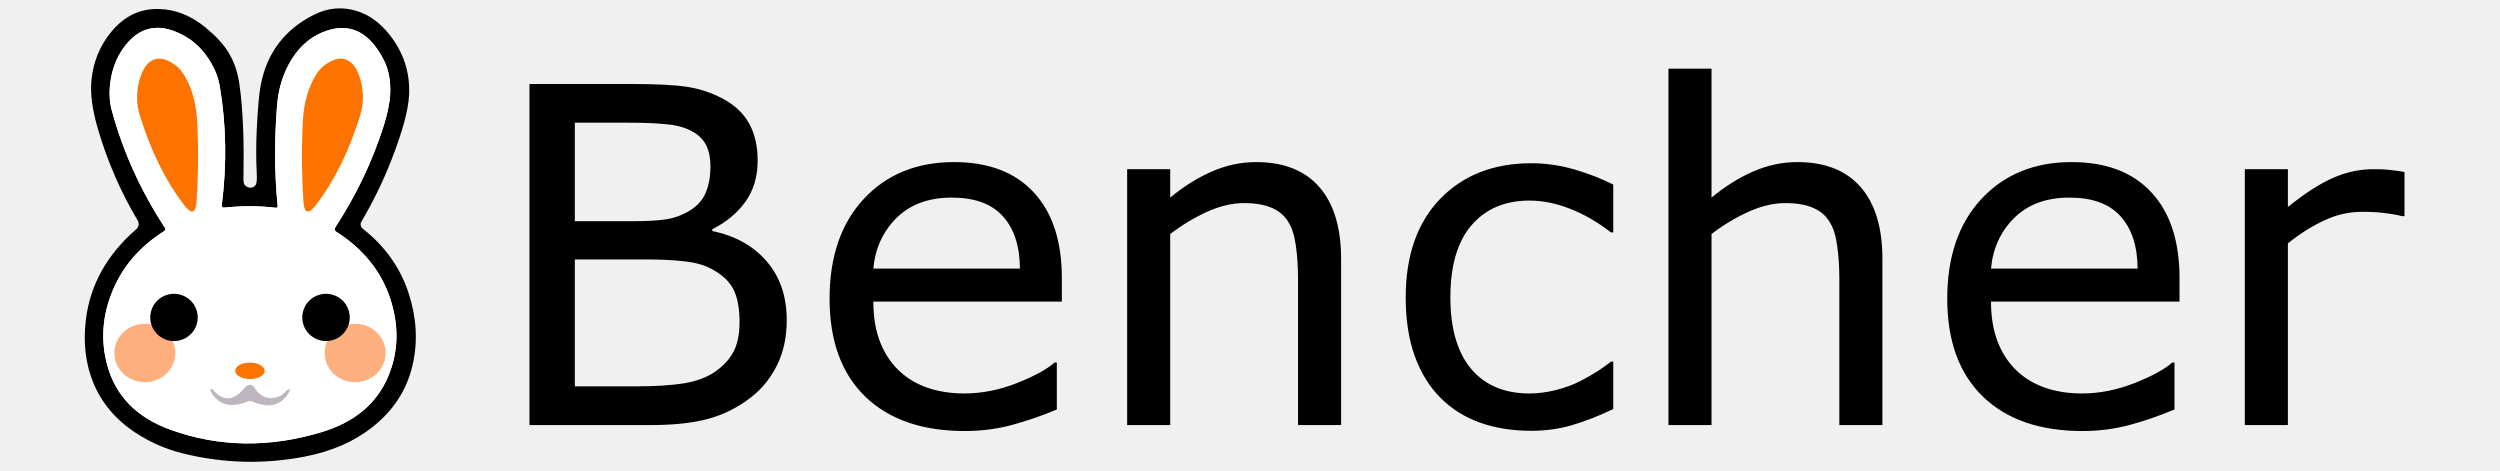
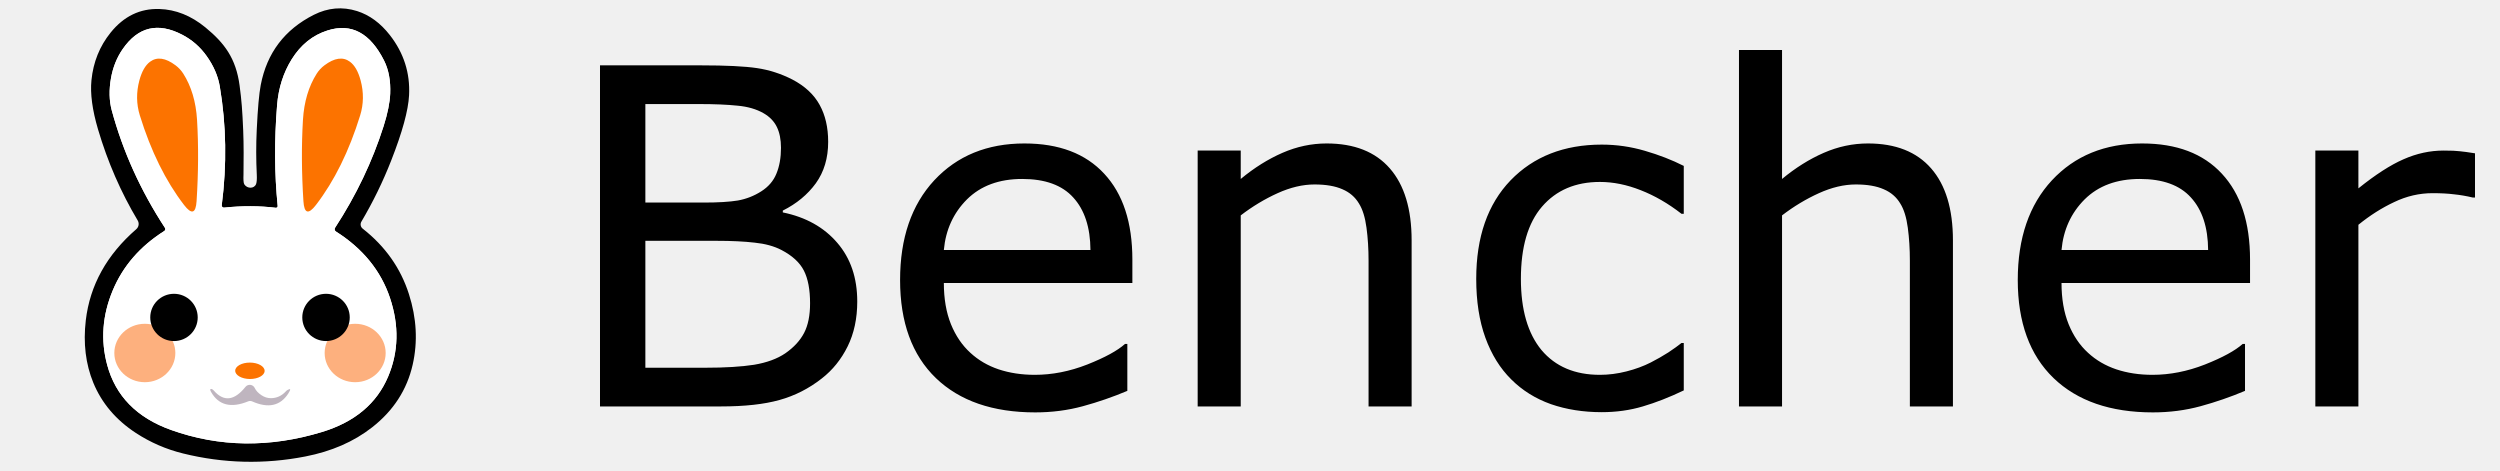
<svg xmlns="http://www.w3.org/2000/svg" id="bencher_wordmark" version="1.1" viewBox="0 0 600 113">
  <path id="outline" fill="#000000" fill-opacity="1" d="m 87.04,54.87 c 5.413,4.24 9.113,9.477 11.1,15.71 1.853,5.787 2.153,11.437 0.9,16.95 -1.367,6.013 -4.61,11.023 -9.73,15.03 -4.387,3.44 -9.737,5.773 -16.05,7 -9.833,1.913 -19.61,1.67 -29.33,-0.73 -4.053,-1 -7.823,-2.637 -11.31,-4.91 C 27.827,100.787 24.42,96.77 22.4,91.87 20.553,87.363 19.95,82.367 20.59,76.88 21.583,68.447 25.623,61.153 32.71,55 c 0.603,-0.527 0.746,-1.406 0.34,-2.09 -4.04,-6.76 -7.213,-14.043 -9.52,-21.85 -1.38,-4.673 -1.907,-8.61 -1.58,-11.81 0.433,-4.353 1.97,-8.167 4.61,-11.44 3.16,-3.913 7.057,-5.797 11.69,-5.65 3.92,0.12 7.6,1.59 11.04,4.41 4.6,3.78 7.337,7.429 8.21,13.936 0.49,3.643 0.657,5.953 0.865,10.74 0.15,3.522 0.112,7.281 0.074,10.602 -0.048,1.205 -0.011,2.063 0.193,2.394 0.734,1.131 2.424,1.055 2.837,-0.092 0.153,-0.433 0.207,-1.17 0.16,-2.21 -0.18,-3.6 -0.183,-7.2 -0.01,-10.8 0.24,-5.093 0.56,-8.677 0.96,-10.75 1.48,-7.68 5.723,-13.29 12.73,-16.83 3.4,-1.713 6.867,-2.013 10.4,-0.9 2.98,0.947 5.603,2.873 7.87,5.78 3.333,4.28 4.867,9.083 4.6,14.41 -0.187,3.64 -1.617,8.863 -4.29,15.67 -1.973,5.047 -4.36,9.94 -7.16,14.68 -0.327,0.559 -0.194,1.272 0.31,1.67 z m -20.85,-5 C 62.283,49.383 58.143,49.37 53.77,49.83 53.447,49.858 53.181,49.582 53.22,49.26 54.473,39.493 54.317,29.99 52.75,20.75 52.323,18.23 51.267,15.79 49.58,13.43 48.033,11.257 46.087,9.56 43.74,8.34 37.9,5.293 33.137,6.437 29.45,11.77 c -1.407,2.033 -2.343,4.357 -2.81,6.97 -0.5,2.84 -0.443,5.407 0.17,7.7 2.667,9.867 6.923,19.277 12.77,28.23 0.173,0.265 0.096,0.619 -0.17,0.78 -5.8,3.667 -9.92,8.423 -12.36,14.27 -2.48,5.953 -2.927,11.89 -1.34,17.81 2.007,7.5 7.123,12.72 15.35,15.66 11.58,4.133 23.637,4.3 36.17,0.5 7.873,-2.387 13.18,-6.823 15.92,-13.31 2.513,-5.953 2.663,-12.243 0.45,-18.87 -2.193,-6.54 -6.52,-11.857 -12.98,-15.95 -0.308,-0.195 -0.398,-0.601 -0.2,-0.9 5.073,-7.793 8.957,-15.927 11.65,-24.4 0.96,-3.04 1.487,-5.63 1.58,-7.77 0.127,-3.087 -0.36,-5.73 -1.46,-7.93 -3.347,-6.653 -7.873,-9.07 -13.58,-7.25 -3.567,1.133 -6.43,3.433 -8.59,6.9 -2.013,3.227 -3.187,6.907 -3.52,11.04 -0.68,8.427 -0.633,16.487 0.14,24.18 0.028,0.258 -0.193,0.474 -0.45,0.44 z" />
  <path id="face" d="m 37.625,6.68 c -0.315,0.006 -0.626,0.03 -0.932,0.068 -0.306,0.039 -0.609,0.093 -0.906,0.164 -0.298,0.071 -0.592,0.159 -0.881,0.264 -0.289,0.104 -0.575,0.224 -0.855,0.361 -0.281,0.137 -0.556,0.291 -0.828,0.461 -0.272,0.17 -0.543,0.354 -0.807,0.557 -0.264,0.202 -0.524,0.421 -0.779,0.656 -0.256,0.235 -0.507,0.488 -0.754,0.756 -0.247,0.268 -0.49,0.551 -0.729,0.852 -0.239,0.301 -0.475,0.618 -0.705,0.951 -0.352,0.508 -0.674,1.036 -0.967,1.58 -0.293,0.545 -0.555,1.107 -0.789,1.688 -0.234,0.581 -0.44,1.18 -0.615,1.797 -0.175,0.617 -0.321,1.253 -0.438,1.906 -0.125,0.71 -0.216,1.402 -0.271,2.078 -0.055,0.676 -0.077,1.335 -0.062,1.977 0.014,0.642 0.065,1.266 0.148,1.873 0.084,0.607 0.202,1.198 0.355,1.771 0.333,1.233 0.691,2.461 1.074,3.68 0.383,1.219 0.79,2.43 1.223,3.635 0.433,1.205 0.891,2.403 1.373,3.594 0.482,1.191 0.989,2.375 1.521,3.551 0.532,1.176 1.09,2.344 1.672,3.506 0.582,1.162 1.187,2.317 1.818,3.465 0.631,1.148 1.29,2.288 1.971,3.422 0.681,1.133 1.386,2.26 2.117,3.379 0.041,0.063 0.07,0.133 0.084,0.207 0.014,0.074 0.012,0.15 -0.004,0.223 -0.016,0.073 -0.047,0.141 -0.09,0.201 -0.043,0.06 -0.097,0.11 -0.16,0.148 -0.725,0.458 -1.423,0.935 -2.096,1.428 -0.672,0.492 -1.319,1.001 -1.939,1.527 -0.62,0.526 -1.214,1.07 -1.781,1.631 -0.567,0.561 -1.108,1.138 -1.623,1.732 -0.515,0.595 -1.004,1.205 -1.467,1.834 -0.462,0.629 -0.899,1.275 -1.309,1.938 -0.41,0.663 -0.795,1.342 -1.152,2.039 -0.357,0.697 -0.687,1.412 -0.992,2.143 -0.31,0.744 -0.589,1.487 -0.836,2.23 -0.246,0.744 -0.462,1.487 -0.645,2.23 -0.183,0.743 -0.334,1.486 -0.453,2.229 -0.119,0.743 -0.206,1.484 -0.262,2.227 -0.056,0.742 -0.08,1.485 -0.072,2.227 0.008,0.742 0.046,1.482 0.117,2.223 0.071,0.741 0.176,1.482 0.311,2.223 0.135,0.741 0.302,1.481 0.5,2.221 0.125,0.469 0.262,0.93 0.412,1.381 0.15,0.451 0.31,0.893 0.484,1.326 0.174,0.433 0.36,0.856 0.559,1.271 0.198,0.415 0.41,0.821 0.633,1.219 0.223,0.397 0.456,0.786 0.703,1.166 0.247,0.38 0.506,0.751 0.777,1.113 0.271,0.362 0.554,0.715 0.85,1.059 0.295,0.344 0.604,0.68 0.924,1.006 0.32,0.326 0.652,0.643 0.996,0.951 0.344,0.308 0.7,0.608 1.068,0.898 0.368,0.291 0.748,0.573 1.141,0.846 0.393,0.273 0.798,0.536 1.215,0.791 0.417,0.255 0.846,0.501 1.287,0.738 0.441,0.237 0.896,0.466 1.361,0.686 0.466,0.219 0.944,0.429 1.434,0.631 0.49,0.202 0.992,0.394 1.506,0.578 0.724,0.258 1.448,0.501 2.176,0.729 0.727,0.227 1.458,0.44 2.189,0.637 0.731,0.196 1.464,0.376 2.199,0.541 0.735,0.165 1.47,0.317 2.209,0.451 0.739,0.134 1.48,0.252 2.223,0.355 0.742,0.103 1.486,0.191 2.232,0.264 0.746,0.072 1.494,0.13 2.244,0.172 0.75,0.041 1.5,0.066 2.254,0.076 0.754,0.01 1.51,0.007 2.268,-0.014 0.757,-0.021 1.516,-0.058 2.277,-0.109 0.761,-0.052 1.522,-0.119 2.287,-0.201 0.765,-0.083 1.532,-0.179 2.301,-0.293 0.768,-0.114 1.538,-0.244 2.311,-0.389 0.772,-0.145 1.546,-0.303 2.322,-0.479 0.776,-0.176 1.552,-0.368 2.332,-0.574 0.78,-0.207 1.562,-0.429 2.346,-0.666 0.492,-0.149 0.973,-0.306 1.445,-0.471 0.472,-0.165 0.935,-0.338 1.387,-0.52 0.452,-0.181 0.894,-0.371 1.326,-0.568 0.432,-0.197 0.854,-0.402 1.266,-0.615 0.412,-0.213 0.813,-0.435 1.205,-0.664 0.392,-0.229 0.773,-0.466 1.145,-0.711 0.372,-0.245 0.734,-0.498 1.086,-0.76 0.352,-0.261 0.694,-0.531 1.025,-0.809 0.332,-0.277 0.653,-0.562 0.965,-0.855 0.312,-0.293 0.613,-0.595 0.904,-0.904 0.292,-0.309 0.574,-0.626 0.846,-0.951 0.272,-0.325 0.532,-0.659 0.783,-1 0.251,-0.341 0.493,-0.691 0.725,-1.049 0.231,-0.357 0.453,-0.722 0.664,-1.096 0.211,-0.373 0.412,-0.755 0.604,-1.145 0.191,-0.389 0.374,-0.786 0.545,-1.191 0.314,-0.744 0.592,-1.495 0.832,-2.25 0.24,-0.755 0.443,-1.514 0.609,-2.279 0.166,-0.765 0.296,-1.535 0.389,-2.311 0.093,-0.776 0.149,-1.558 0.168,-2.344 0.019,-0.786 4.2e-4,-1.578 -0.055,-2.375 -0.055,-0.797 -0.148,-1.599 -0.277,-2.406 -0.129,-0.807 -0.295,-1.62 -0.498,-2.438 -0.203,-0.818 -0.442,-1.64 -0.719,-2.469 -0.274,-0.817 -0.581,-1.615 -0.922,-2.395 -0.341,-0.779 -0.716,-1.54 -1.123,-2.281 -0.407,-0.741 -0.848,-1.463 -1.322,-2.166 -0.474,-0.703 -0.981,-1.386 -1.521,-2.051 -0.541,-0.665 -1.115,-1.309 -1.723,-1.936 -0.607,-0.626 -1.25,-1.234 -1.924,-1.822 -0.674,-0.588 -1.38,-1.157 -2.121,-1.707 -0.741,-0.55 -1.517,-1.08 -2.324,-1.592 -0.074,-0.047 -0.136,-0.108 -0.186,-0.178 -0.049,-0.07 -0.085,-0.15 -0.104,-0.234 -0.019,-0.085 -0.019,-0.171 -0.004,-0.254 0.015,-0.083 0.046,-0.163 0.094,-0.234 0.634,-0.974 1.251,-1.955 1.848,-2.939 0.597,-0.985 1.175,-1.973 1.734,-2.969 0.56,-0.995 1.1,-1.996 1.623,-3.002 0.523,-1.006 1.026,-2.018 1.512,-3.035 0.485,-1.017 0.952,-2.039 1.4,-3.066 0.448,-1.027 0.878,-2.06 1.289,-3.098 0.411,-1.038 0.804,-2.08 1.178,-3.129 0.374,-1.049 0.73,-2.103 1.066,-3.162 0.24,-0.76 0.453,-1.492 0.639,-2.195 0.186,-0.704 0.345,-1.38 0.477,-2.027 0.132,-0.647 0.235,-1.266 0.312,-1.857 0.077,-0.591 0.129,-1.154 0.152,-1.689 0.032,-0.772 0.025,-1.516 -0.02,-2.232 -0.022,-0.358 -0.056,-0.708 -0.098,-1.053 -0.042,-0.344 -0.092,-0.681 -0.152,-1.012 -0.061,-0.33 -0.133,-0.654 -0.213,-0.971 -0.08,-0.317 -0.168,-0.627 -0.268,-0.93 -0.099,-0.303 -0.208,-0.598 -0.326,-0.887 -0.118,-0.289 -0.247,-0.571 -0.385,-0.846 -0.209,-0.416 -0.422,-0.816 -0.641,-1.199 -0.218,-0.383 -0.442,-0.748 -0.67,-1.098 -0.228,-0.35 -0.458,-0.683 -0.695,-1 -0.237,-0.317 -0.479,-0.615 -0.725,-0.898 C 89.213,10.082 88.962,9.815 88.707,9.564 88.452,9.314 88.192,9.081 87.928,8.863 87.663,8.646 87.393,8.444 87.119,8.26 86.845,8.076 86.568,7.909 86.285,7.758 86.002,7.607 85.714,7.471 85.422,7.354 85.13,7.236 84.833,7.136 84.531,7.051 84.23,6.966 83.926,6.897 83.615,6.846 83.305,6.794 82.988,6.759 82.668,6.74 82.348,6.722 82.024,6.718 81.695,6.732 c -0.329,0.014 -0.662,0.046 -1,0.094 -0.338,0.048 -0.682,0.111 -1.029,0.191 -0.347,0.081 -0.7,0.179 -1.057,0.293 -0.446,0.142 -0.881,0.3 -1.305,0.479 -0.424,0.178 -0.836,0.375 -1.238,0.59 -0.402,0.215 -0.792,0.448 -1.172,0.699 -0.38,0.251 -0.75,0.519 -1.107,0.807 -0.358,0.287 -0.705,0.594 -1.041,0.918 -0.336,0.324 -0.661,0.665 -0.975,1.025 -0.314,0.36 -0.616,0.74 -0.908,1.137 -0.292,0.397 -0.574,0.813 -0.844,1.246 -0.252,0.403 -0.489,0.813 -0.715,1.23 -0.225,0.417 -0.438,0.842 -0.637,1.273 -0.199,0.432 -0.386,0.871 -0.559,1.316 -0.173,0.446 -0.332,0.899 -0.479,1.359 -0.147,0.46 -0.282,0.926 -0.402,1.4 -0.12,0.474 -0.226,0.955 -0.32,1.443 -0.094,0.488 -0.176,0.984 -0.244,1.486 C 66.596,24.223 66.542,24.733 66.5,25.25 c -0.085,1.053 -0.158,2.101 -0.221,3.143 -0.062,1.042 -0.113,2.079 -0.152,3.109 -0.04,1.03 -0.069,2.055 -0.086,3.074 -0.017,1.019 -0.021,2.032 -0.016,3.039 0.006,1.007 0.022,2.01 0.051,3.006 0.029,0.996 0.068,1.986 0.119,2.971 0.051,0.985 0.115,1.962 0.189,2.936 0.074,0.973 0.159,1.941 0.256,2.902 0.009,0.081 -0.008,0.163 -0.047,0.234 -0.039,0.071 -0.098,0.129 -0.17,0.166 -0.072,0.036 -0.154,0.05 -0.234,0.039 -0.977,-0.122 -1.967,-0.213 -2.973,-0.275 -1.006,-0.062 -2.028,-0.096 -3.062,-0.1 -1.035,-0.003 -2.084,0.024 -3.148,0.08 -1.064,0.056 -2.143,0.141 -3.236,0.256 -0.076,0.006 -0.153,-0.005 -0.223,-0.031 -0.07,-0.026 -0.134,-0.068 -0.188,-0.123 -0.053,-0.055 -0.093,-0.12 -0.117,-0.191 -0.024,-0.071 -0.031,-0.148 -0.021,-0.225 0.157,-1.221 0.29,-2.438 0.402,-3.65 0.113,-1.213 0.205,-2.421 0.273,-3.625 0.069,-1.204 0.114,-2.405 0.139,-3.602 0.024,-1.196 0.027,-2.388 0.008,-3.576 -0.02,-1.188 -0.061,-2.371 -0.125,-3.551 C 53.854,30.076 53.768,28.9 53.66,27.729 53.552,26.557 53.423,25.39 53.271,24.227 53.12,23.063 52.946,21.905 52.75,20.75 52.643,20.12 52.498,19.495 52.312,18.875 52.127,18.255 51.901,17.639 51.637,17.029 51.373,16.419 51.069,15.815 50.727,15.215 50.384,14.615 50.002,14.02 49.58,13.43 49.193,12.886 48.782,12.372 48.346,11.889 47.909,11.405 47.448,10.952 46.961,10.527 46.474,10.103 45.962,9.708 45.426,9.344 44.889,8.979 44.327,8.645 43.74,8.34 43.375,8.149 43.015,7.976 42.658,7.818 42.302,7.661 41.948,7.519 41.6,7.395 41.251,7.27 40.908,7.161 40.568,7.068 40.229,6.976 39.894,6.899 39.562,6.84 39.231,6.78 38.903,6.738 38.58,6.711 38.257,6.684 37.94,6.674 37.625,6.68 Z" style="fill:#ffffff" />
  <path id="mouth" fill="#bfb5bf" fill-opacity="1" d="m 65,95.56 q 2.08,0 3.57,-1.6 0.21,-0.24 0.41,-0.35 1.2,-0.71 0.21,0.83 -2.88,4.47 -8.66,1.9 a 1.22,1.23 46.3 0 0 -0.95,-0.02 q -6.21,2.54 -8.93,-2.26 -0.42,-0.74 0.05,-0.71 a 1.04,0.54 59.1 0 1 0.6,0.37 q 3.6,4.14 7.61,-0.87 a 1.32,1.32 0 0 1 2.22,0.26 q 0.46,0.98 1.65,1.76 1.06,0.69 2.22,0.69 z" />
  <ellipse id="nose" fill="#fc7300" fill-opacity="1" cx="60.445" cy="88.675" rx="3.53" ry="1.97" transform="rotate(0.3)" />
  <path id="ears" fill="#fc7300" fill-opacity="1" d="m 42.15,15.69 c 0.733,0.553 1.347,1.217 1.84,1.99 1.933,3.047 3.033,6.737 3.3,11.07 0.367,6.167 0.33,12.673 -0.11,19.52 -0.187,2.98 -1.19,3.287 -3.01,0.92 -4.42,-5.753 -7.957,-12.92 -10.61,-21.5 -0.84,-2.727 -0.877,-5.523 -0.11,-8.39 0.58,-2.153 1.433,-3.647 2.56,-4.48 1.667,-1.24 3.713,-0.95 6.14,0.87 z m 35.7,0 c -0.733,0.553 -1.347,1.217 -1.84,1.99 -1.933,3.047 -3.033,6.737 -3.3,11.07 -0.367,6.167 -0.33,12.673 0.11,19.52 0.187,2.98 1.19,3.287 3.01,0.92 4.42,-5.753 7.957,-12.92 10.61,-21.5 0.84,-2.727 0.877,-5.523 0.11,-8.39 -0.58,-2.153 -1.433,-3.647 -2.56,-4.48 -1.667,-1.24 -3.713,-0.95 -6.14,0.87 z" />
  <path id="cheeks" style="fill:#fdb07e;fill-opacity:1" d="m 42.084,84.719 c 0,3.872 -3.279,7.011 -7.323,7.011 -4.044,0 -7.323,-3.139 -7.323,-7.011 0,-3.872 3.279,-7.011 7.323,-7.011 4.044,0 7.323,3.139 7.323,7.011 z m 35.831,0 c 0,3.872 3.279,7.011 7.323,7.011 4.044,0 7.323,-3.139 7.323,-7.011 0,-3.872 -3.279,-7.011 -7.323,-7.011 -4.044,0 -7.323,3.139 -7.323,7.011 z" />
  <path id="eyes" style="fill:#000000;fill-opacity:1" d="m 47.451,76.183 c 0,3.132 -2.55,5.671 -5.695,5.671 -3.145,0 -5.695,-2.539 -5.695,-5.671 0,-3.132 2.55,-5.671 5.695,-5.671 3.145,0 5.695,2.539 5.695,5.671 z m 25.097,0 c 0,3.132 2.55,5.671 5.695,5.671 3.145,0 5.695,-2.539 5.695,-5.671 0,-3.132 -2.55,-5.671 -5.695,-5.671 -3.145,0 -5.695,2.539 -5.695,5.671 z" />
-   <path id="bencher" style="font-size:112.596px;fill:#000000;stroke-width:9.383" d="M 400.43 16.473 L 400.43 102.018 L 410.766 102.018 L 410.766 56.166 C 413.588 54.004 416.538 52.227 419.617 50.834 C 422.696 49.441 425.647 48.744 428.469 48.744 C 431.218 48.744 433.453 49.129 435.176 49.898 C 436.898 50.631 438.218 51.767 439.135 53.307 C 440.014 54.699 440.619 56.642 440.949 59.135 C 441.279 61.59 441.443 64.231 441.443 67.053 L 441.443 102.018 L 451.779 102.018 L 451.779 62.158 C 451.779 54.644 450.039 48.892 446.557 44.896 C 443.075 40.901 438.017 38.902 431.383 38.902 C 427.754 38.902 424.217 39.654 420.771 41.156 C 417.326 42.659 413.991 44.748 410.766 47.424 L 410.766 16.473 L 400.43 16.473 z M 127.076 20.156 L 127.076 102.018 L 156.105 102.018 C 161.787 102.018 166.46 101.505 170.125 100.479 C 173.827 99.452 177.216 97.73 180.295 95.311 C 182.897 93.295 184.968 90.729 186.508 87.613 C 188.047 84.498 188.816 80.906 188.816 76.838 C 188.816 71.157 187.224 66.466 184.035 62.764 C 180.846 59.025 176.484 56.587 170.949 55.451 L 170.949 55.012 C 174.248 53.362 176.888 51.181 178.867 48.469 C 180.846 45.72 181.836 42.403 181.836 38.518 C 181.836 35.072 181.157 32.122 179.801 29.666 C 178.445 27.174 176.263 25.141 173.258 23.564 C 170.546 22.172 167.705 21.254 164.736 20.814 C 161.767 20.375 157.297 20.156 151.322 20.156 L 127.076 20.156 z M 137.963 29.447 L 150.938 29.447 C 154.566 29.447 157.609 29.575 160.064 29.832 C 162.52 30.052 164.609 30.657 166.332 31.646 C 167.798 32.489 168.86 33.589 169.52 34.945 C 170.179 36.301 170.51 37.968 170.51 39.947 C 170.51 42.33 170.143 44.401 169.41 46.16 C 168.714 47.883 167.504 49.293 165.781 50.393 C 164.059 51.492 162.19 52.225 160.174 52.592 C 158.158 52.922 155.446 53.088 152.037 53.088 L 137.963 53.088 L 137.963 29.447 z M 228.951 38.902 C 220.008 38.902 212.789 41.853 207.291 47.754 C 201.83 53.655 199.098 61.627 199.098 71.67 C 199.098 81.823 201.958 89.667 207.676 95.201 C 213.394 100.699 221.346 103.447 231.535 103.447 C 235.53 103.447 239.342 102.953 242.971 101.963 C 246.599 100.973 250.155 99.745 253.637 98.279 L 253.637 87.01 L 253.088 87.01 C 251.292 88.622 248.267 90.271 244.016 91.957 C 239.801 93.606 235.604 94.432 231.426 94.432 C 228.274 94.432 225.377 93.991 222.738 93.111 C 220.136 92.232 217.882 90.914 215.977 89.154 C 213.997 87.358 212.439 85.067 211.303 82.281 C 210.167 79.459 209.6 76.16 209.6 72.385 L 254.846 72.385 L 254.846 66.777 C 254.846 57.871 252.592 50.998 248.084 46.16 C 243.612 41.322 237.235 38.902 228.951 38.902 z M 301.469 38.902 C 297.84 38.902 294.303 39.654 290.857 41.156 C 287.412 42.659 284.077 44.748 280.852 47.424 L 280.852 40.607 L 270.516 40.607 L 270.516 102.018 L 280.852 102.018 L 280.852 56.166 C 283.674 54.004 286.624 52.227 289.703 50.834 C 292.782 49.441 295.732 48.744 298.555 48.744 C 301.304 48.744 303.539 49.129 305.262 49.898 C 306.984 50.631 308.304 51.767 309.221 53.307 C 310.1 54.699 310.705 56.642 311.035 59.135 C 311.365 61.59 311.529 64.231 311.529 67.053 L 311.529 102.018 L 321.865 102.018 L 321.865 62.158 C 321.865 54.644 320.125 48.892 316.643 44.896 C 313.161 40.901 308.103 38.902 301.469 38.902 z M 497.191 38.902 C 488.248 38.902 481.029 41.853 475.531 47.754 C 470.07 53.655 467.338 61.627 467.338 71.67 C 467.338 81.823 470.198 89.667 475.916 95.201 C 481.634 100.699 489.586 103.447 499.775 103.447 C 503.77 103.447 507.582 102.953 511.211 101.963 C 514.84 100.973 518.395 99.745 521.877 98.279 L 521.877 87.01 L 521.328 87.01 C 519.532 88.622 516.508 90.271 512.256 91.957 C 508.041 93.606 503.844 94.432 499.666 94.432 C 496.514 94.432 493.617 93.991 490.979 93.111 C 488.376 92.232 486.123 90.914 484.217 89.154 C 482.238 87.358 480.679 85.067 479.543 82.281 C 478.407 79.459 477.84 76.16 477.84 72.385 L 523.086 72.385 L 523.086 66.777 C 523.086 57.871 520.832 50.998 516.324 46.16 C 511.853 41.322 505.475 38.902 497.191 38.902 z M 367.498 39.178 C 358.445 39.178 351.15 42.036 345.615 47.754 C 340.117 53.472 337.369 61.352 337.369 71.395 C 337.369 76.782 338.102 81.494 339.568 85.525 C 341.034 89.557 343.106 92.892 345.781 95.531 C 348.42 98.17 351.591 100.149 355.293 101.469 C 358.995 102.752 363.063 103.393 367.498 103.393 C 370.98 103.393 374.259 102.934 377.338 102.018 C 380.453 101.101 383.734 99.819 387.18 98.17 L 387.18 86.789 L 386.631 86.789 C 385.861 87.412 384.816 88.163 383.496 89.043 C 382.177 89.886 380.766 90.693 379.264 91.463 C 377.541 92.343 375.598 93.058 373.436 93.607 C 371.273 94.157 369.148 94.432 367.059 94.432 C 361.048 94.432 356.374 92.453 353.039 88.494 C 349.74 84.499 348.09 78.798 348.09 71.395 C 348.09 63.771 349.776 57.998 353.148 54.076 C 356.557 50.118 361.194 48.139 367.059 48.139 C 370.247 48.139 373.508 48.8 376.844 50.119 C 380.216 51.439 383.479 53.326 386.631 55.781 L 387.18 55.781 L 387.18 44.291 C 384.357 42.862 381.243 41.652 377.834 40.662 C 374.462 39.672 371.017 39.178 367.498 39.178 z M 538.756 40.607 L 538.756 102.018 L 549.092 102.018 L 549.092 58.42 C 551.841 56.184 554.699 54.369 557.668 52.977 C 560.637 51.547 563.716 50.834 566.904 50.834 C 568.884 50.834 570.588 50.924 572.018 51.107 C 573.484 51.254 574.986 51.51 576.525 51.877 L 577.076 51.877 L 577.076 41.268 C 575.463 41.011 574.254 40.845 573.447 40.771 C 572.641 40.662 571.339 40.607 569.543 40.607 C 566.281 40.607 563.074 41.304 559.922 42.697 C 556.806 44.053 553.197 46.381 549.092 49.68 L 549.092 40.607 L 538.756 40.607 z M 228.402 47.424 C 233.9 47.424 237.986 48.908 240.662 51.877 C 243.374 54.846 244.749 59.044 244.785 64.469 L 209.6 64.469 C 210.039 59.631 211.89 55.58 215.152 52.318 C 218.451 49.056 222.868 47.424 228.402 47.424 z M 496.643 47.424 C 502.14 47.424 506.227 48.908 508.902 51.877 C 511.615 54.846 512.989 59.044 513.025 64.469 L 477.84 64.469 C 478.28 59.631 480.131 55.58 483.393 52.318 C 486.691 49.056 491.108 47.424 496.643 47.424 z M 137.963 62.27 L 155.061 62.27 C 158.652 62.27 161.695 62.416 164.188 62.709 C 166.717 62.966 168.86 63.552 170.619 64.469 C 173.221 65.825 175.018 67.473 176.008 69.416 C 176.997 71.359 177.492 73.979 177.492 77.277 C 177.492 80.173 177.015 82.538 176.062 84.371 C 175.11 86.204 173.607 87.834 171.555 89.264 C 169.612 90.583 167.118 91.499 164.076 92.012 C 161.034 92.488 157.132 92.727 152.367 92.727 L 137.963 92.727 L 137.963 62.27 z" />
+   <path id="bencher" style="font-size:112.596px;fill:#000000;stroke-width:9.383" d="m 417.354,12 v 85.545 h 10.336 V 51.693 c 2.822,-2.162 5.773,-3.939 8.852,-5.332 3.079,-1.393 6.029,-2.09 8.852,-2.09 2.749,0 4.984,0.385 6.707,1.154 1.723,0.733 3.043,1.869 3.959,3.408 0.88,1.393 1.485,3.336 1.814,5.828 0.33,2.456 0.494,5.096 0.494,7.918 v 34.965 h 10.336 V 57.686 c 0,-7.514 -1.741,-13.267 -5.223,-17.262 -3.482,-3.995 -8.54,-5.994 -15.174,-5.994 -3.629,0 -7.166,0.751 -10.611,2.254 -3.445,1.503 -6.78,3.592 -10.006,6.268 V 12 Z M 144,15.684 v 81.861 h 29.029 c 5.681,0 10.354,-0.513 14.02,-1.539 3.702,-1.026 7.091,-2.749 10.17,-5.168 2.602,-2.016 4.673,-4.582 6.213,-7.697 1.539,-3.115 2.309,-6.707 2.309,-10.775 0,-5.681 -1.593,-10.372 -4.781,-14.074 -3.189,-3.739 -7.551,-6.176 -13.086,-7.312 v -0.439 c 3.299,-1.649 5.939,-3.831 7.918,-6.543 1.979,-2.749 2.969,-6.066 2.969,-9.951 0,-3.445 -0.679,-6.396 -2.035,-8.852 -1.356,-2.492 -3.537,-4.526 -6.543,-6.102 -2.712,-1.393 -5.553,-2.31 -8.521,-2.75 -2.969,-0.44 -7.44,-0.658 -13.414,-0.658 z m 10.887,9.291 h 12.975 c 3.629,0 6.671,0.128 9.127,0.385 2.456,0.22 4.545,0.825 6.268,1.814 1.466,0.843 2.528,1.943 3.188,3.299 0.66,1.356 0.99,3.023 0.99,5.002 0,2.382 -0.367,4.454 -1.1,6.213 -0.696,1.723 -1.906,3.133 -3.629,4.232 -1.723,1.1 -3.592,1.833 -5.607,2.199 -2.016,0.33 -4.728,0.496 -8.137,0.496 h -14.074 z m 90.988,9.455 c -8.943,0 -16.162,2.951 -21.66,8.852 -5.461,5.901 -8.193,13.873 -8.193,23.916 0,10.153 2.86,17.997 8.578,23.531 5.718,5.498 13.67,8.246 23.859,8.246 3.995,0 7.807,-0.495 11.436,-1.484 3.629,-0.99 7.184,-2.218 10.666,-3.684 V 82.537 h -0.549 c -1.796,1.613 -4.821,3.261 -9.072,4.947 -4.215,1.649 -8.411,2.475 -12.59,2.475 -3.152,0 -6.049,-0.441 -8.688,-1.32 -2.602,-0.88 -4.856,-2.198 -6.762,-3.957 -1.979,-1.796 -3.538,-4.087 -4.674,-6.873 -1.136,-2.822 -1.703,-6.121 -1.703,-9.896 h 45.246 v -5.607 c 0,-8.907 -2.253,-15.779 -6.762,-20.617 -4.472,-4.838 -10.849,-7.258 -19.133,-7.258 z m 72.518,0 c -3.629,0 -7.166,0.751 -10.611,2.254 -3.445,1.503 -6.78,3.592 -10.006,6.268 v -6.816 h -10.336 v 61.41 h 10.336 V 51.693 c 2.822,-2.162 5.773,-3.939 8.852,-5.332 3.079,-1.393 6.029,-2.09 8.852,-2.09 2.749,0 4.984,0.385 6.707,1.154 1.723,0.733 3.043,1.869 3.959,3.408 0.88,1.393 1.485,3.336 1.814,5.828 0.33,2.456 0.494,5.096 0.494,7.918 v 34.965 h 10.336 V 57.686 c 0,-7.514 -1.741,-13.267 -5.223,-17.262 -3.482,-3.995 -8.54,-5.994 -15.174,-5.994 z m 195.723,0 c -8.943,0 -16.162,2.951 -21.66,8.852 -5.461,5.901 -8.193,13.873 -8.193,23.916 0,10.153 2.86,17.997 8.578,23.531 5.718,5.498 13.67,8.246 23.859,8.246 3.995,0 7.807,-0.495 11.436,-1.484 3.629,-0.99 7.184,-2.218 10.666,-3.684 V 82.537 h -0.549 c -1.796,1.613 -4.821,3.261 -9.072,4.947 -4.215,1.649 -8.411,2.475 -12.59,2.475 -3.152,0 -6.049,-0.441 -8.688,-1.32 -2.602,-0.88 -4.856,-2.198 -6.762,-3.957 -1.979,-1.796 -3.538,-4.087 -4.674,-6.873 -1.136,-2.822 -1.703,-6.121 -1.703,-9.896 h 45.246 v -5.607 c 0,-8.907 -2.253,-15.779 -6.762,-20.617 -4.472,-4.838 -10.849,-7.258 -19.133,-7.258 z m -129.693,0.275 c -9.053,0 -16.348,2.858 -21.883,8.576 -5.498,5.718 -8.246,13.598 -8.246,23.641 0,5.388 0.733,10.099 2.199,14.131 1.466,4.032 3.537,7.367 6.213,10.006 2.639,2.639 5.81,4.618 9.512,5.938 3.702,1.283 7.77,1.924 12.205,1.924 3.482,0 6.761,-0.459 9.84,-1.375 3.115,-0.916 6.396,-2.198 9.842,-3.848 v -11.381 h -0.549 c -0.77,0.623 -1.815,1.374 -3.135,2.254 -1.319,0.843 -2.73,1.65 -4.232,2.42 -1.723,0.88 -3.666,1.595 -5.828,2.145 -2.162,0.55 -4.288,0.824 -6.377,0.824 -6.011,0 -10.684,-1.979 -14.02,-5.938 -3.299,-3.995 -4.949,-9.696 -4.949,-17.1 0,-7.624 1.687,-13.397 5.059,-17.318 3.409,-3.958 8.046,-5.938 13.91,-5.938 3.189,0 6.45,0.661 9.785,1.98 3.372,1.319 6.635,3.206 9.787,5.662 h 0.549 V 39.818 c -2.822,-1.429 -5.937,-2.639 -9.346,-3.629 -3.372,-0.99 -6.817,-1.484 -10.336,-1.484 z m 171.258,1.43 v 61.41 h 10.336 V 53.947 c 2.749,-2.236 5.607,-4.051 8.576,-5.443 2.969,-1.429 6.048,-2.143 9.236,-2.143 1.979,0 3.684,0.09 5.113,0.273 1.466,0.147 2.968,0.403 4.508,0.77 H 594 V 36.795 c -1.613,-0.257 -2.823,-0.423 -3.629,-0.496 -0.806,-0.11 -2.108,-0.164 -3.904,-0.164 -3.262,0 -6.469,0.697 -9.621,2.09 -3.115,1.356 -6.725,3.684 -10.83,6.982 v -9.072 z m -310.354,6.816 c 5.498,0 9.584,1.484 12.26,4.453 2.712,2.969 4.086,7.167 4.123,12.592 h -35.186 c 0.44,-4.838 2.291,-8.888 5.553,-12.15 3.299,-3.262 7.716,-4.895 13.25,-4.895 z m 268.24,0 c 5.498,0 9.584,1.484 12.26,4.453 2.712,2.969 4.086,7.167 4.123,12.592 h -35.186 c 0.44,-4.838 2.291,-8.888 5.553,-12.15 3.299,-3.262 7.715,-4.895 13.25,-4.895 z M 154.887,57.797 h 17.098 c 3.592,0 6.635,0.146 9.127,0.439 2.529,0.257 4.672,0.843 6.432,1.76 2.602,1.356 4.399,3.005 5.389,4.947 0.99,1.943 1.484,4.563 1.484,7.861 0,2.896 -0.477,5.261 -1.43,7.094 -0.953,1.833 -2.455,3.463 -4.508,4.893 -1.943,1.319 -4.436,2.235 -7.479,2.748 -3.042,0.476 -6.944,0.715 -11.709,0.715 h -14.404 z" />
</svg>
